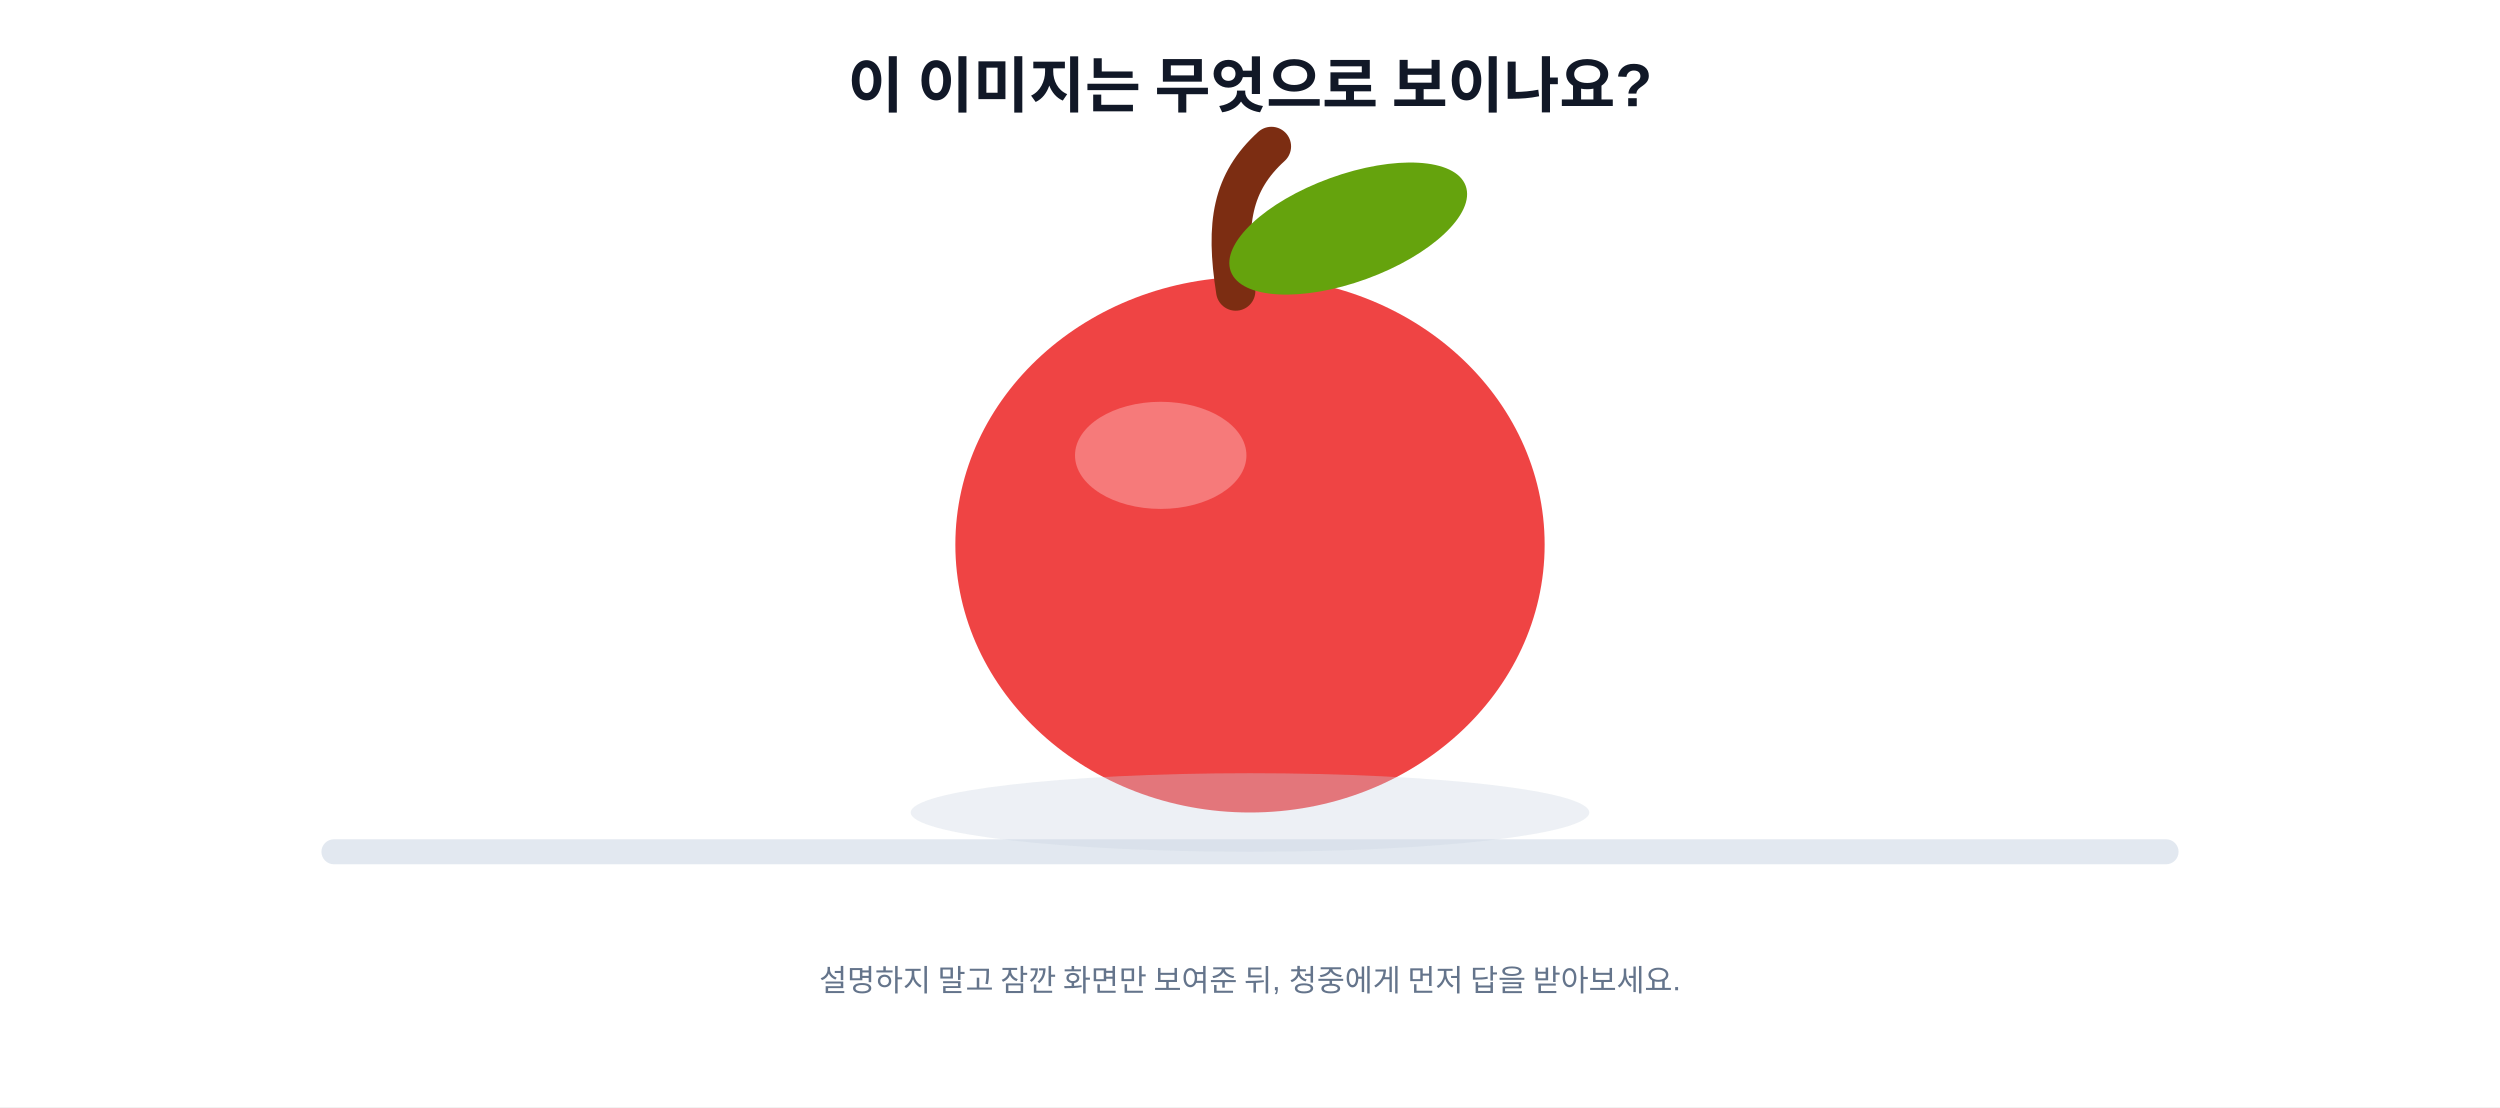
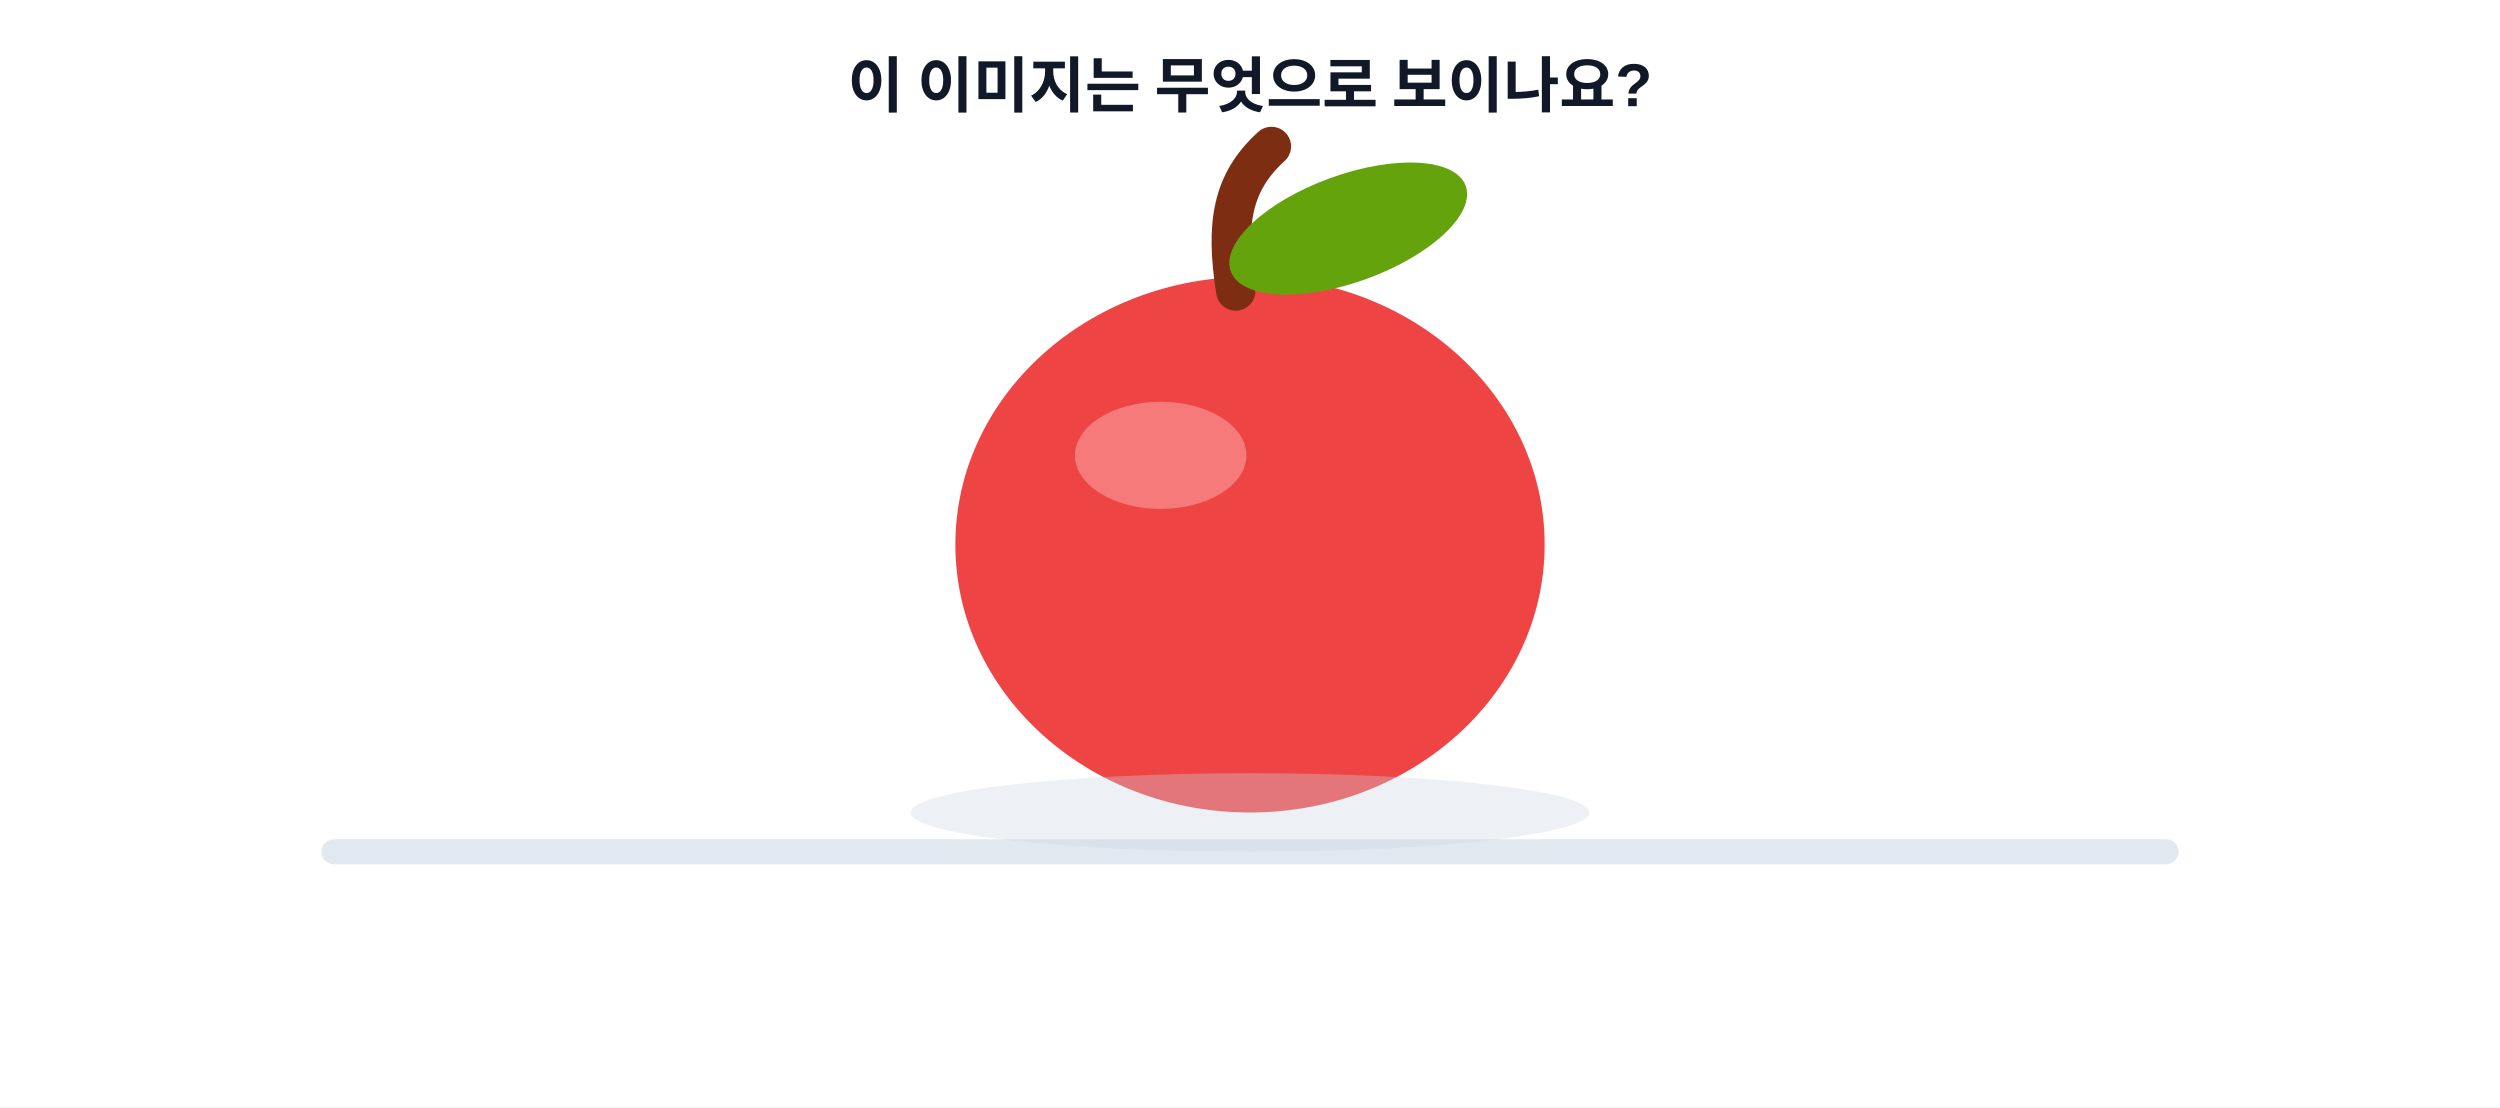
<svg xmlns="http://www.w3.org/2000/svg" width="1400" height="620" viewBox="0 0 1400 620">
  <rect width="1400" height="620" fill="#fff" />
  <style>.q{font:700 34px Arial,sans-serif;fill:#111827}.s{font:400 17px Arial,sans-serif;fill:#64748b}</style>
  <text x="700" y="60" text-anchor="middle" class="q">이 이미지는 무엇으로 보이나요?</text>
  <rect x="180" y="470" width="1040" height="14" rx="7" fill="#e2e8f0" />
  <ellipse cx="700" cy="305" rx="165" ry="150" fill="#ef4444" />
  <ellipse cx="650" cy="255" rx="48" ry="30" fill="#fca5a5" opacity=".55" />
  <path d="M692 163 C686 125 690 102 712 82" fill="none" stroke="#7c2d12" stroke-width="22" stroke-linecap="round" />
  <ellipse cx="755" cy="128" rx="70" ry="30" fill="#65a30d" transform="rotate(-20 755 128)" />
  <ellipse cx="700" cy="455" rx="190" ry="22" fill="#cbd5e1" opacity=".35" />
-   <text x="700" y="555" text-anchor="middle" class="s">설명하지 말고 잠깐 화면만 보여준 뒤, 청중에게 먼저 답을 받아보세요.</text>
</svg>
